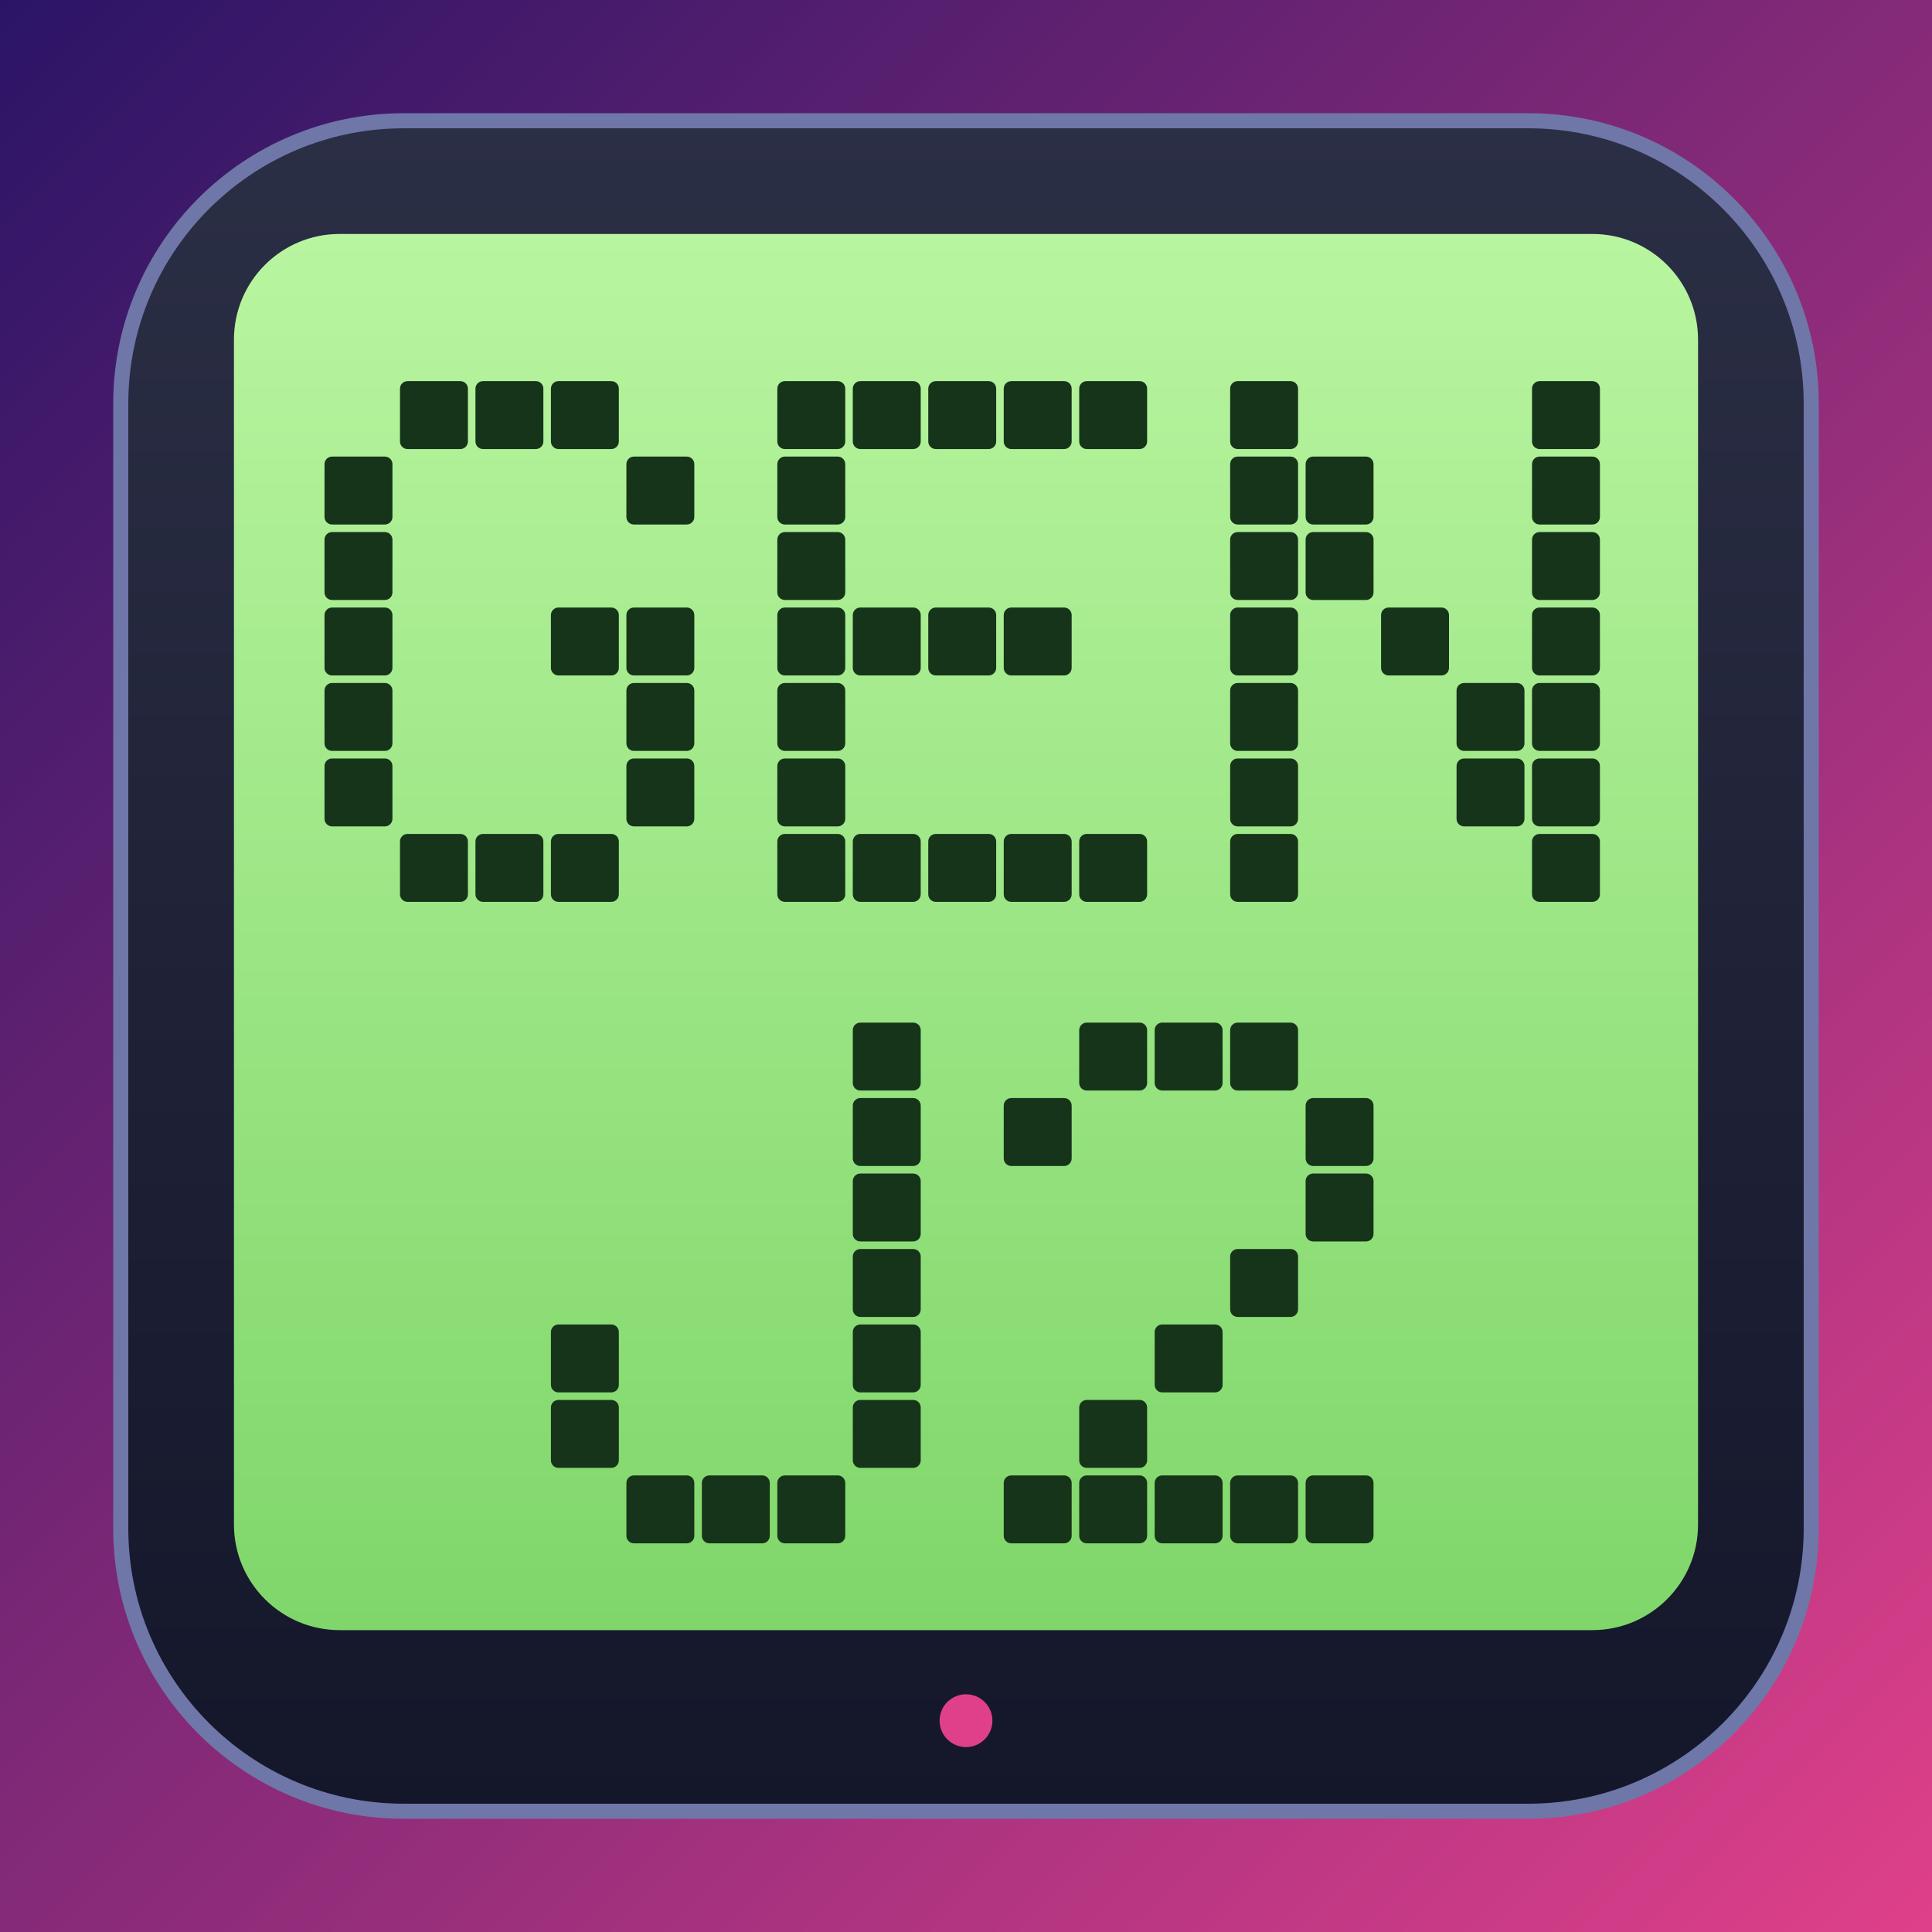
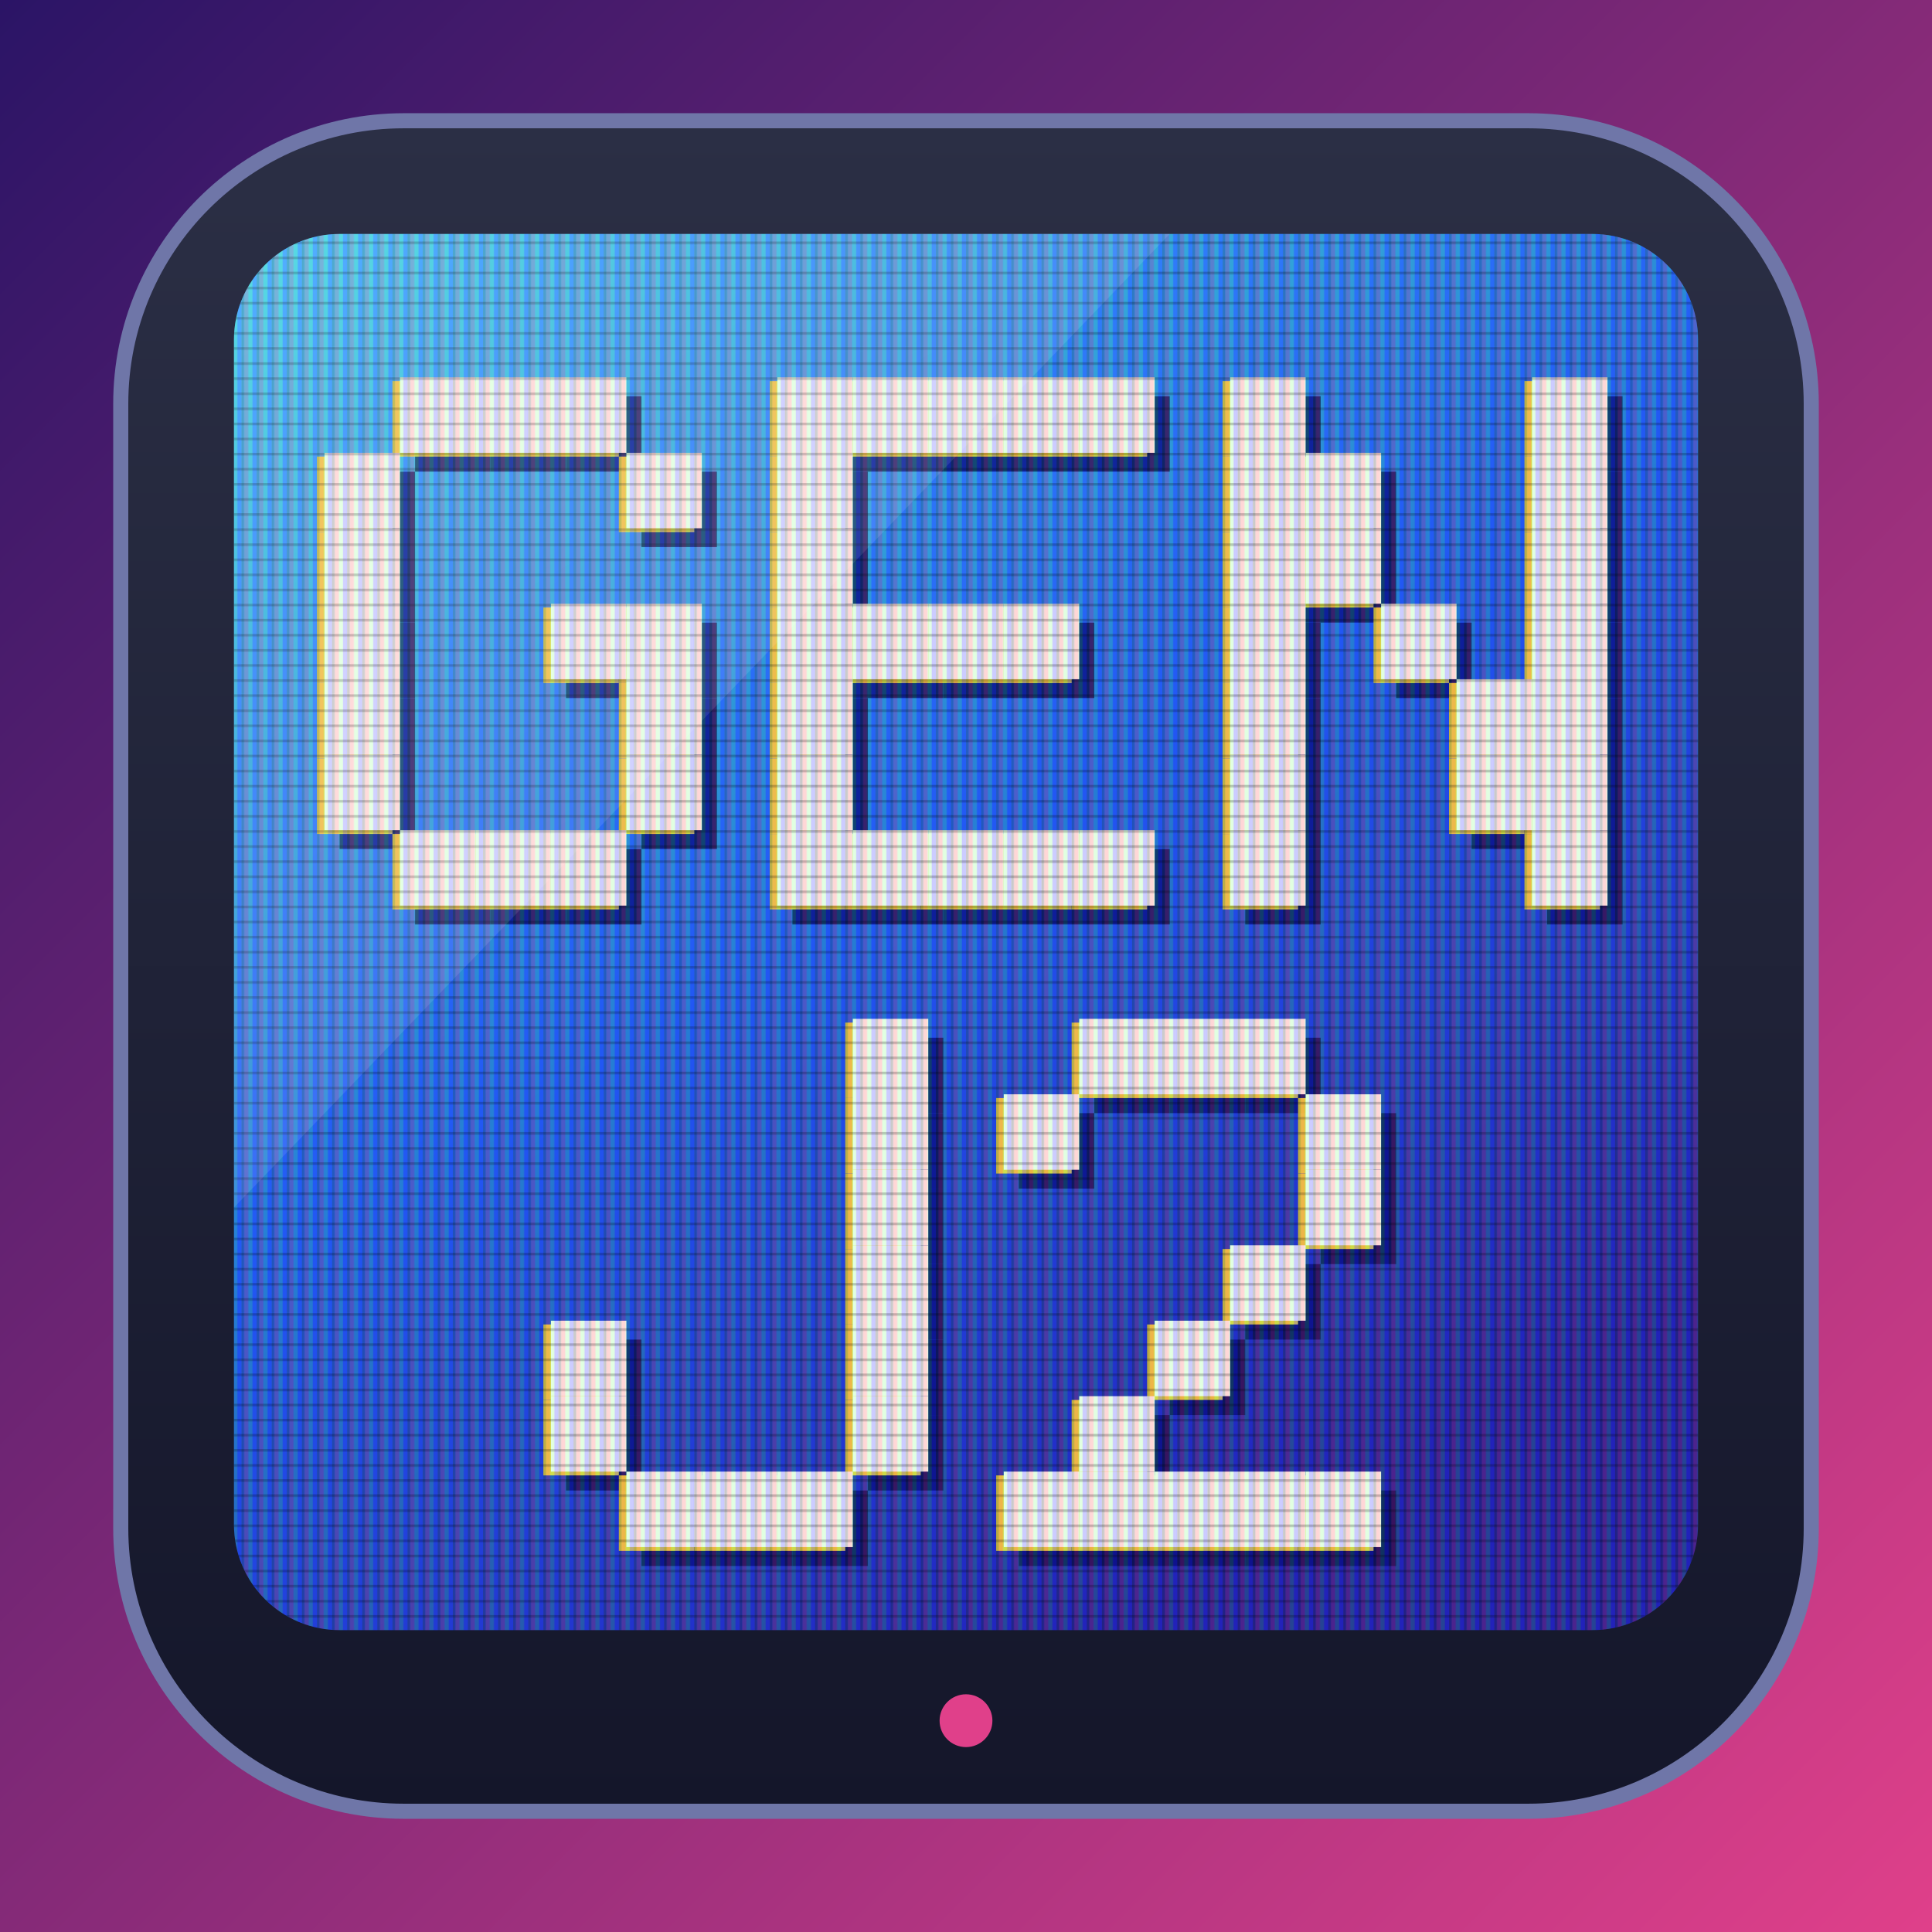
<svg xmlns="http://www.w3.org/2000/svg" width="1024" height="1024" viewBox="0 0 1024 1024">
  <defs>
    <linearGradient id="bg" x1="0" y1="0" x2="1" y2="1">
      <stop offset="0" stop-color="#2a1466" />
      <stop offset="1" stop-color="#e0408a" />
    </linearGradient>
    <linearGradient id="body" x1="0" y1="0" x2="0" y2="1">
      <stop offset="0" stop-color="#2b2f45" />
      <stop offset="1" stop-color="#14162a" />
    </linearGradient>
-     <linearGradient id="scr" x1="0" y1="0" x2="0" y2="1">
-       <stop offset="0" stop-color="#b9f5a0" />
-       <stop offset="1" stop-color="#7fd66a" />
+     <linearGradient id="scr" x1="0" y1="0" x2="0.6" y2="1">
+       <stop offset="0" stop-color="#4fd3ff" />
+       <stop offset="0.55" stop-color="#2a6cf0" />
+       <stop offset="1" stop-color="#2a2aa8" />
    </linearGradient>
+     <pattern id="grid" width="8" height="8" patternUnits="userSpaceOnUse">
+       <rect width="8" height="1.4" fill="#000" fill-opacity="0.2" />
+       <rect width="1.4" height="8" fill="#000" fill-opacity="0.2" />
+     </pattern>
+     <pattern id="rgb" width="8" height="8" patternUnits="userSpaceOnUse">
+       <rect x="1.4" width="2.2" height="8" fill="#f00" fill-opacity="0.16" />
+       <rect x="3.6" width="2.2" height="8" fill="#0f0" fill-opacity="0.12" />
+       <rect x="5.8" width="2.2" height="8" fill="#00f" fill-opacity="0.2" />
+     </pattern>
+     <clipPath id="clip">
+       <rect x="124" y="124" width="776" height="740" rx="56" />
+     </clipPath>
  </defs>
  <rect width="1024" height="1024" fill="url(#bg)" />
  <rect x="64" y="64" width="896" height="896" rx="150" fill="url(#body)" stroke="#6f76a8" stroke-width="8" />
-   <rect x="124" y="124" width="776" height="740" rx="56" fill="url(#scr)" />
-   <g fill="#16341a">
-     <rect x="212" y="202" width="36" height="36" rx="4" />
-     <rect x="252" y="202" width="36" height="36" rx="4" />
-     <rect x="292" y="202" width="36" height="36" rx="4" />
-     <rect x="172" y="242" width="36" height="36" rx="4" />
-     <rect x="332" y="242" width="36" height="36" rx="4" />
-     <rect x="172" y="282" width="36" height="36" rx="4" />
-     <rect x="172" y="322" width="36" height="36" rx="4" />
-     <rect x="292" y="322" width="36" height="36" rx="4" />
-     <rect x="332" y="322" width="36" height="36" rx="4" />
-     <rect x="172" y="362" width="36" height="36" rx="4" />
-     <rect x="332" y="362" width="36" height="36" rx="4" />
-     <rect x="172" y="402" width="36" height="36" rx="4" />
-     <rect x="332" y="402" width="36" height="36" rx="4" />
-     <rect x="212" y="442" width="36" height="36" rx="4" />
-     <rect x="252" y="442" width="36" height="36" rx="4" />
-     <rect x="292" y="442" width="36" height="36" rx="4" />
-     <rect x="412" y="202" width="36" height="36" rx="4" />
-     <rect x="452" y="202" width="36" height="36" rx="4" />
-     <rect x="492" y="202" width="36" height="36" rx="4" />
-     <rect x="532" y="202" width="36" height="36" rx="4" />
-     <rect x="572" y="202" width="36" height="36" rx="4" />
-     <rect x="412" y="242" width="36" height="36" rx="4" />
-     <rect x="412" y="282" width="36" height="36" rx="4" />
-     <rect x="412" y="322" width="36" height="36" rx="4" />
-     <rect x="452" y="322" width="36" height="36" rx="4" />
-     <rect x="492" y="322" width="36" height="36" rx="4" />
-     <rect x="532" y="322" width="36" height="36" rx="4" />
-     <rect x="412" y="362" width="36" height="36" rx="4" />
-     <rect x="412" y="402" width="36" height="36" rx="4" />
-     <rect x="412" y="442" width="36" height="36" rx="4" />
-     <rect x="452" y="442" width="36" height="36" rx="4" />
-     <rect x="492" y="442" width="36" height="36" rx="4" />
-     <rect x="532" y="442" width="36" height="36" rx="4" />
-     <rect x="572" y="442" width="36" height="36" rx="4" />
-     <rect x="652" y="202" width="36" height="36" rx="4" />
-     <rect x="812" y="202" width="36" height="36" rx="4" />
-     <rect x="652" y="242" width="36" height="36" rx="4" />
-     <rect x="692" y="242" width="36" height="36" rx="4" />
-     <rect x="812" y="242" width="36" height="36" rx="4" />
-     <rect x="652" y="282" width="36" height="36" rx="4" />
-     <rect x="692" y="282" width="36" height="36" rx="4" />
-     <rect x="812" y="282" width="36" height="36" rx="4" />
-     <rect x="652" y="322" width="36" height="36" rx="4" />
-     <rect x="732" y="322" width="36" height="36" rx="4" />
-     <rect x="812" y="322" width="36" height="36" rx="4" />
-     <rect x="652" y="362" width="36" height="36" rx="4" />
-     <rect x="772" y="362" width="36" height="36" rx="4" />
-     <rect x="812" y="362" width="36" height="36" rx="4" />
-     <rect x="652" y="402" width="36" height="36" rx="4" />
-     <rect x="772" y="402" width="36" height="36" rx="4" />
-     <rect x="812" y="402" width="36" height="36" rx="4" />
-     <rect x="652" y="442" width="36" height="36" rx="4" />
-     <rect x="812" y="442" width="36" height="36" rx="4" />
-     <rect x="452" y="542" width="36" height="36" rx="4" />
-     <rect x="452" y="582" width="36" height="36" rx="4" />
-     <rect x="452" y="622" width="36" height="36" rx="4" />
-     <rect x="452" y="662" width="36" height="36" rx="4" />
-     <rect x="292" y="702" width="36" height="36" rx="4" />
-     <rect x="452" y="702" width="36" height="36" rx="4" />
-     <rect x="292" y="742" width="36" height="36" rx="4" />
-     <rect x="452" y="742" width="36" height="36" rx="4" />
-     <rect x="332" y="782" width="36" height="36" rx="4" />
-     <rect x="372" y="782" width="36" height="36" rx="4" />
-     <rect x="412" y="782" width="36" height="36" rx="4" />
-     <rect x="572" y="542" width="36" height="36" rx="4" />
-     <rect x="612" y="542" width="36" height="36" rx="4" />
-     <rect x="652" y="542" width="36" height="36" rx="4" />
-     <rect x="532" y="582" width="36" height="36" rx="4" />
-     <rect x="692" y="582" width="36" height="36" rx="4" />
-     <rect x="692" y="622" width="36" height="36" rx="4" />
-     <rect x="652" y="662" width="36" height="36" rx="4" />
-     <rect x="612" y="702" width="36" height="36" rx="4" />
-     <rect x="572" y="742" width="36" height="36" rx="4" />
-     <rect x="532" y="782" width="36" height="36" rx="4" />
-     <rect x="572" y="782" width="36" height="36" rx="4" />
-     <rect x="612" y="782" width="36" height="36" rx="4" />
-     <rect x="652" y="782" width="36" height="36" rx="4" />
-     <rect x="692" y="782" width="36" height="36" rx="4" />
+   <g clip-path="url(#clip)">
+     <rect x="124" y="124" width="776" height="740" fill="url(#scr)" />
+     <g fill="#0a0f5c" fill-opacity="0.75" transform="translate(8 8)">
+       <rect x="212" y="202" width="40" height="40" />
+       <rect x="252" y="202" width="40" height="40" />
+       <rect x="292" y="202" width="40" height="40" />
+       <rect x="172" y="242" width="40" height="40" />
+       <rect x="332" y="242" width="40" height="40" />
+       <rect x="172" y="282" width="40" height="40" />
+       <rect x="172" y="322" width="40" height="40" />
+       <rect x="292" y="322" width="40" height="40" />
+       <rect x="332" y="322" width="40" height="40" />
+       <rect x="172" y="362" width="40" height="40" />
+       <rect x="332" y="362" width="40" height="40" />
+       <rect x="172" y="402" width="40" height="40" />
+       <rect x="332" y="402" width="40" height="40" />
+       <rect x="212" y="442" width="40" height="40" />
+       <rect x="252" y="442" width="40" height="40" />
+       <rect x="292" y="442" width="40" height="40" />
+       <rect x="412" y="202" width="40" height="40" />
+       <rect x="452" y="202" width="40" height="40" />
+       <rect x="492" y="202" width="40" height="40" />
+       <rect x="532" y="202" width="40" height="40" />
+       <rect x="572" y="202" width="40" height="40" />
+       <rect x="412" y="242" width="40" height="40" />
+       <rect x="412" y="282" width="40" height="40" />
+       <rect x="412" y="322" width="40" height="40" />
+       <rect x="452" y="322" width="40" height="40" />
+       <rect x="492" y="322" width="40" height="40" />
+       <rect x="532" y="322" width="40" height="40" />
+       <rect x="412" y="362" width="40" height="40" />
+       <rect x="412" y="402" width="40" height="40" />
+       <rect x="412" y="442" width="40" height="40" />
+       <rect x="452" y="442" width="40" height="40" />
+       <rect x="492" y="442" width="40" height="40" />
+       <rect x="532" y="442" width="40" height="40" />
+       <rect x="572" y="442" width="40" height="40" />
+       <rect x="652" y="202" width="40" height="40" />
+       <rect x="812" y="202" width="40" height="40" />
+       <rect x="652" y="242" width="40" height="40" />
+       <rect x="692" y="242" width="40" height="40" />
+       <rect x="812" y="242" width="40" height="40" />
+       <rect x="652" y="282" width="40" height="40" />
+       <rect x="692" y="282" width="40" height="40" />
+       <rect x="812" y="282" width="40" height="40" />
+       <rect x="652" y="322" width="40" height="40" />
+       <rect x="732" y="322" width="40" height="40" />
+       <rect x="812" y="322" width="40" height="40" />
+       <rect x="652" y="362" width="40" height="40" />
+       <rect x="772" y="362" width="40" height="40" />
+       <rect x="812" y="362" width="40" height="40" />
+       <rect x="652" y="402" width="40" height="40" />
+       <rect x="772" y="402" width="40" height="40" />
+       <rect x="812" y="402" width="40" height="40" />
+       <rect x="652" y="442" width="40" height="40" />
+       <rect x="812" y="442" width="40" height="40" />
+       <rect x="452" y="542" width="40" height="40" />
+       <rect x="452" y="582" width="40" height="40" />
+       <rect x="452" y="622" width="40" height="40" />
+       <rect x="452" y="662" width="40" height="40" />
+       <rect x="292" y="702" width="40" height="40" />
+       <rect x="452" y="702" width="40" height="40" />
+       <rect x="292" y="742" width="40" height="40" />
+       <rect x="452" y="742" width="40" height="40" />
+       <rect x="332" y="782" width="40" height="40" />
+       <rect x="372" y="782" width="40" height="40" />
+       <rect x="412" y="782" width="40" height="40" />
+       <rect x="572" y="542" width="40" height="40" />
+       <rect x="612" y="542" width="40" height="40" />
+       <rect x="652" y="542" width="40" height="40" />
+       <rect x="532" y="582" width="40" height="40" />
+       <rect x="692" y="582" width="40" height="40" />
+       <rect x="692" y="622" width="40" height="40" />
+       <rect x="652" y="662" width="40" height="40" />
+       <rect x="612" y="702" width="40" height="40" />
+       <rect x="572" y="742" width="40" height="40" />
+       <rect x="532" y="782" width="40" height="40" />
+       <rect x="572" y="782" width="40" height="40" />
+       <rect x="612" y="782" width="40" height="40" />
+       <rect x="652" y="782" width="40" height="40" />
+       <rect x="692" y="782" width="40" height="40" />
+     </g>
+     <g fill="#ffe94a" transform="translate(-4 0)" opacity="0.9">
+       <rect x="212" y="202" width="40" height="40" />
+       <rect x="252" y="202" width="40" height="40" />
+       <rect x="292" y="202" width="40" height="40" />
+       <rect x="172" y="242" width="40" height="40" />
+       <rect x="332" y="242" width="40" height="40" />
+       <rect x="172" y="282" width="40" height="40" />
+       <rect x="172" y="322" width="40" height="40" />
+       <rect x="292" y="322" width="40" height="40" />
+       <rect x="332" y="322" width="40" height="40" />
+       <rect x="172" y="362" width="40" height="40" />
+       <rect x="332" y="362" width="40" height="40" />
+       <rect x="172" y="402" width="40" height="40" />
+       <rect x="332" y="402" width="40" height="40" />
+       <rect x="212" y="442" width="40" height="40" />
+       <rect x="252" y="442" width="40" height="40" />
+       <rect x="292" y="442" width="40" height="40" />
+       <rect x="412" y="202" width="40" height="40" />
+       <rect x="452" y="202" width="40" height="40" />
+       <rect x="492" y="202" width="40" height="40" />
+       <rect x="532" y="202" width="40" height="40" />
+       <rect x="572" y="202" width="40" height="40" />
+       <rect x="412" y="242" width="40" height="40" />
+       <rect x="412" y="282" width="40" height="40" />
+       <rect x="412" y="322" width="40" height="40" />
+       <rect x="452" y="322" width="40" height="40" />
+       <rect x="492" y="322" width="40" height="40" />
+       <rect x="532" y="322" width="40" height="40" />
+       <rect x="412" y="362" width="40" height="40" />
+       <rect x="412" y="402" width="40" height="40" />
+       <rect x="412" y="442" width="40" height="40" />
+       <rect x="452" y="442" width="40" height="40" />
+       <rect x="492" y="442" width="40" height="40" />
+       <rect x="532" y="442" width="40" height="40" />
+       <rect x="572" y="442" width="40" height="40" />
+       <rect x="652" y="202" width="40" height="40" />
+       <rect x="812" y="202" width="40" height="40" />
+       <rect x="652" y="242" width="40" height="40" />
+       <rect x="692" y="242" width="40" height="40" />
+       <rect x="812" y="242" width="40" height="40" />
+       <rect x="652" y="282" width="40" height="40" />
+       <rect x="692" y="282" width="40" height="40" />
+       <rect x="812" y="282" width="40" height="40" />
+       <rect x="652" y="322" width="40" height="40" />
+       <rect x="732" y="322" width="40" height="40" />
+       <rect x="812" y="322" width="40" height="40" />
+       <rect x="652" y="362" width="40" height="40" />
+       <rect x="772" y="362" width="40" height="40" />
+       <rect x="812" y="362" width="40" height="40" />
+       <rect x="652" y="402" width="40" height="40" />
+       <rect x="772" y="402" width="40" height="40" />
+       <rect x="812" y="402" width="40" height="40" />
+       <rect x="652" y="442" width="40" height="40" />
+       <rect x="812" y="442" width="40" height="40" />
+       <rect x="452" y="542" width="40" height="40" />
+       <rect x="452" y="582" width="40" height="40" />
+       <rect x="452" y="622" width="40" height="40" />
+       <rect x="452" y="662" width="40" height="40" />
+       <rect x="292" y="702" width="40" height="40" />
+       <rect x="452" y="702" width="40" height="40" />
+       <rect x="292" y="742" width="40" height="40" />
+       <rect x="452" y="742" width="40" height="40" />
+       <rect x="332" y="782" width="40" height="40" />
+       <rect x="372" y="782" width="40" height="40" />
+       <rect x="412" y="782" width="40" height="40" />
+       <rect x="572" y="542" width="40" height="40" />
+       <rect x="612" y="542" width="40" height="40" />
+       <rect x="652" y="542" width="40" height="40" />
+       <rect x="532" y="582" width="40" height="40" />
+       <rect x="692" y="582" width="40" height="40" />
+       <rect x="692" y="622" width="40" height="40" />
+       <rect x="652" y="662" width="40" height="40" />
+       <rect x="612" y="702" width="40" height="40" />
+       <rect x="572" y="742" width="40" height="40" />
+       <rect x="532" y="782" width="40" height="40" />
+       <rect x="572" y="782" width="40" height="40" />
+       <rect x="612" y="782" width="40" height="40" />
+       <rect x="652" y="782" width="40" height="40" />
+       <rect x="692" y="782" width="40" height="40" />
+     </g>
+     <g fill="#ffffff" transform="translate(0 -2)">
+       <rect x="212" y="202" width="40" height="40" />
+       <rect x="252" y="202" width="40" height="40" />
+       <rect x="292" y="202" width="40" height="40" />
+       <rect x="172" y="242" width="40" height="40" />
+       <rect x="332" y="242" width="40" height="40" />
+       <rect x="172" y="282" width="40" height="40" />
+       <rect x="172" y="322" width="40" height="40" />
+       <rect x="292" y="322" width="40" height="40" />
+       <rect x="332" y="322" width="40" height="40" />
+       <rect x="172" y="362" width="40" height="40" />
+       <rect x="332" y="362" width="40" height="40" />
+       <rect x="172" y="402" width="40" height="40" />
+       <rect x="332" y="402" width="40" height="40" />
+       <rect x="212" y="442" width="40" height="40" />
+       <rect x="252" y="442" width="40" height="40" />
+       <rect x="292" y="442" width="40" height="40" />
+       <rect x="412" y="202" width="40" height="40" />
+       <rect x="452" y="202" width="40" height="40" />
+       <rect x="492" y="202" width="40" height="40" />
+       <rect x="532" y="202" width="40" height="40" />
+       <rect x="572" y="202" width="40" height="40" />
+       <rect x="412" y="242" width="40" height="40" />
+       <rect x="412" y="282" width="40" height="40" />
+       <rect x="412" y="322" width="40" height="40" />
+       <rect x="452" y="322" width="40" height="40" />
+       <rect x="492" y="322" width="40" height="40" />
+       <rect x="532" y="322" width="40" height="40" />
+       <rect x="412" y="362" width="40" height="40" />
+       <rect x="412" y="402" width="40" height="40" />
+       <rect x="412" y="442" width="40" height="40" />
+       <rect x="452" y="442" width="40" height="40" />
+       <rect x="492" y="442" width="40" height="40" />
+       <rect x="532" y="442" width="40" height="40" />
+       <rect x="572" y="442" width="40" height="40" />
+       <rect x="652" y="202" width="40" height="40" />
+       <rect x="812" y="202" width="40" height="40" />
+       <rect x="652" y="242" width="40" height="40" />
+       <rect x="692" y="242" width="40" height="40" />
+       <rect x="812" y="242" width="40" height="40" />
+       <rect x="652" y="282" width="40" height="40" />
+       <rect x="692" y="282" width="40" height="40" />
+       <rect x="812" y="282" width="40" height="40" />
+       <rect x="652" y="322" width="40" height="40" />
+       <rect x="732" y="322" width="40" height="40" />
+       <rect x="812" y="322" width="40" height="40" />
+       <rect x="652" y="362" width="40" height="40" />
+       <rect x="772" y="362" width="40" height="40" />
+       <rect x="812" y="362" width="40" height="40" />
+       <rect x="652" y="402" width="40" height="40" />
+       <rect x="772" y="402" width="40" height="40" />
+       <rect x="812" y="402" width="40" height="40" />
+       <rect x="652" y="442" width="40" height="40" />
+       <rect x="812" y="442" width="40" height="40" />
+       <rect x="452" y="542" width="40" height="40" />
+       <rect x="452" y="582" width="40" height="40" />
+       <rect x="452" y="622" width="40" height="40" />
+       <rect x="452" y="662" width="40" height="40" />
+       <rect x="292" y="702" width="40" height="40" />
+       <rect x="452" y="702" width="40" height="40" />
+       <rect x="292" y="742" width="40" height="40" />
+       <rect x="452" y="742" width="40" height="40" />
+       <rect x="332" y="782" width="40" height="40" />
+       <rect x="372" y="782" width="40" height="40" />
+       <rect x="412" y="782" width="40" height="40" />
+       <rect x="572" y="542" width="40" height="40" />
+       <rect x="612" y="542" width="40" height="40" />
+       <rect x="652" y="542" width="40" height="40" />
+       <rect x="532" y="582" width="40" height="40" />
+       <rect x="692" y="582" width="40" height="40" />
+       <rect x="692" y="622" width="40" height="40" />
+       <rect x="652" y="662" width="40" height="40" />
+       <rect x="612" y="702" width="40" height="40" />
+       <rect x="572" y="742" width="40" height="40" />
+       <rect x="532" y="782" width="40" height="40" />
+       <rect x="572" y="782" width="40" height="40" />
+       <rect x="612" y="782" width="40" height="40" />
+       <rect x="652" y="782" width="40" height="40" />
+       <rect x="692" y="782" width="40" height="40" />
+     </g>
+     <rect x="124" y="124" width="776" height="740" fill="url(#rgb)" />
+     <rect x="124" y="124" width="776" height="740" fill="url(#grid)" />
+     <path d="M124 124 H620 L124 640 Z" fill="#fff" fill-opacity="0.10" />
  </g>
  <circle cx="512" cy="912" r="14" fill="#e0408a" />
</svg>
